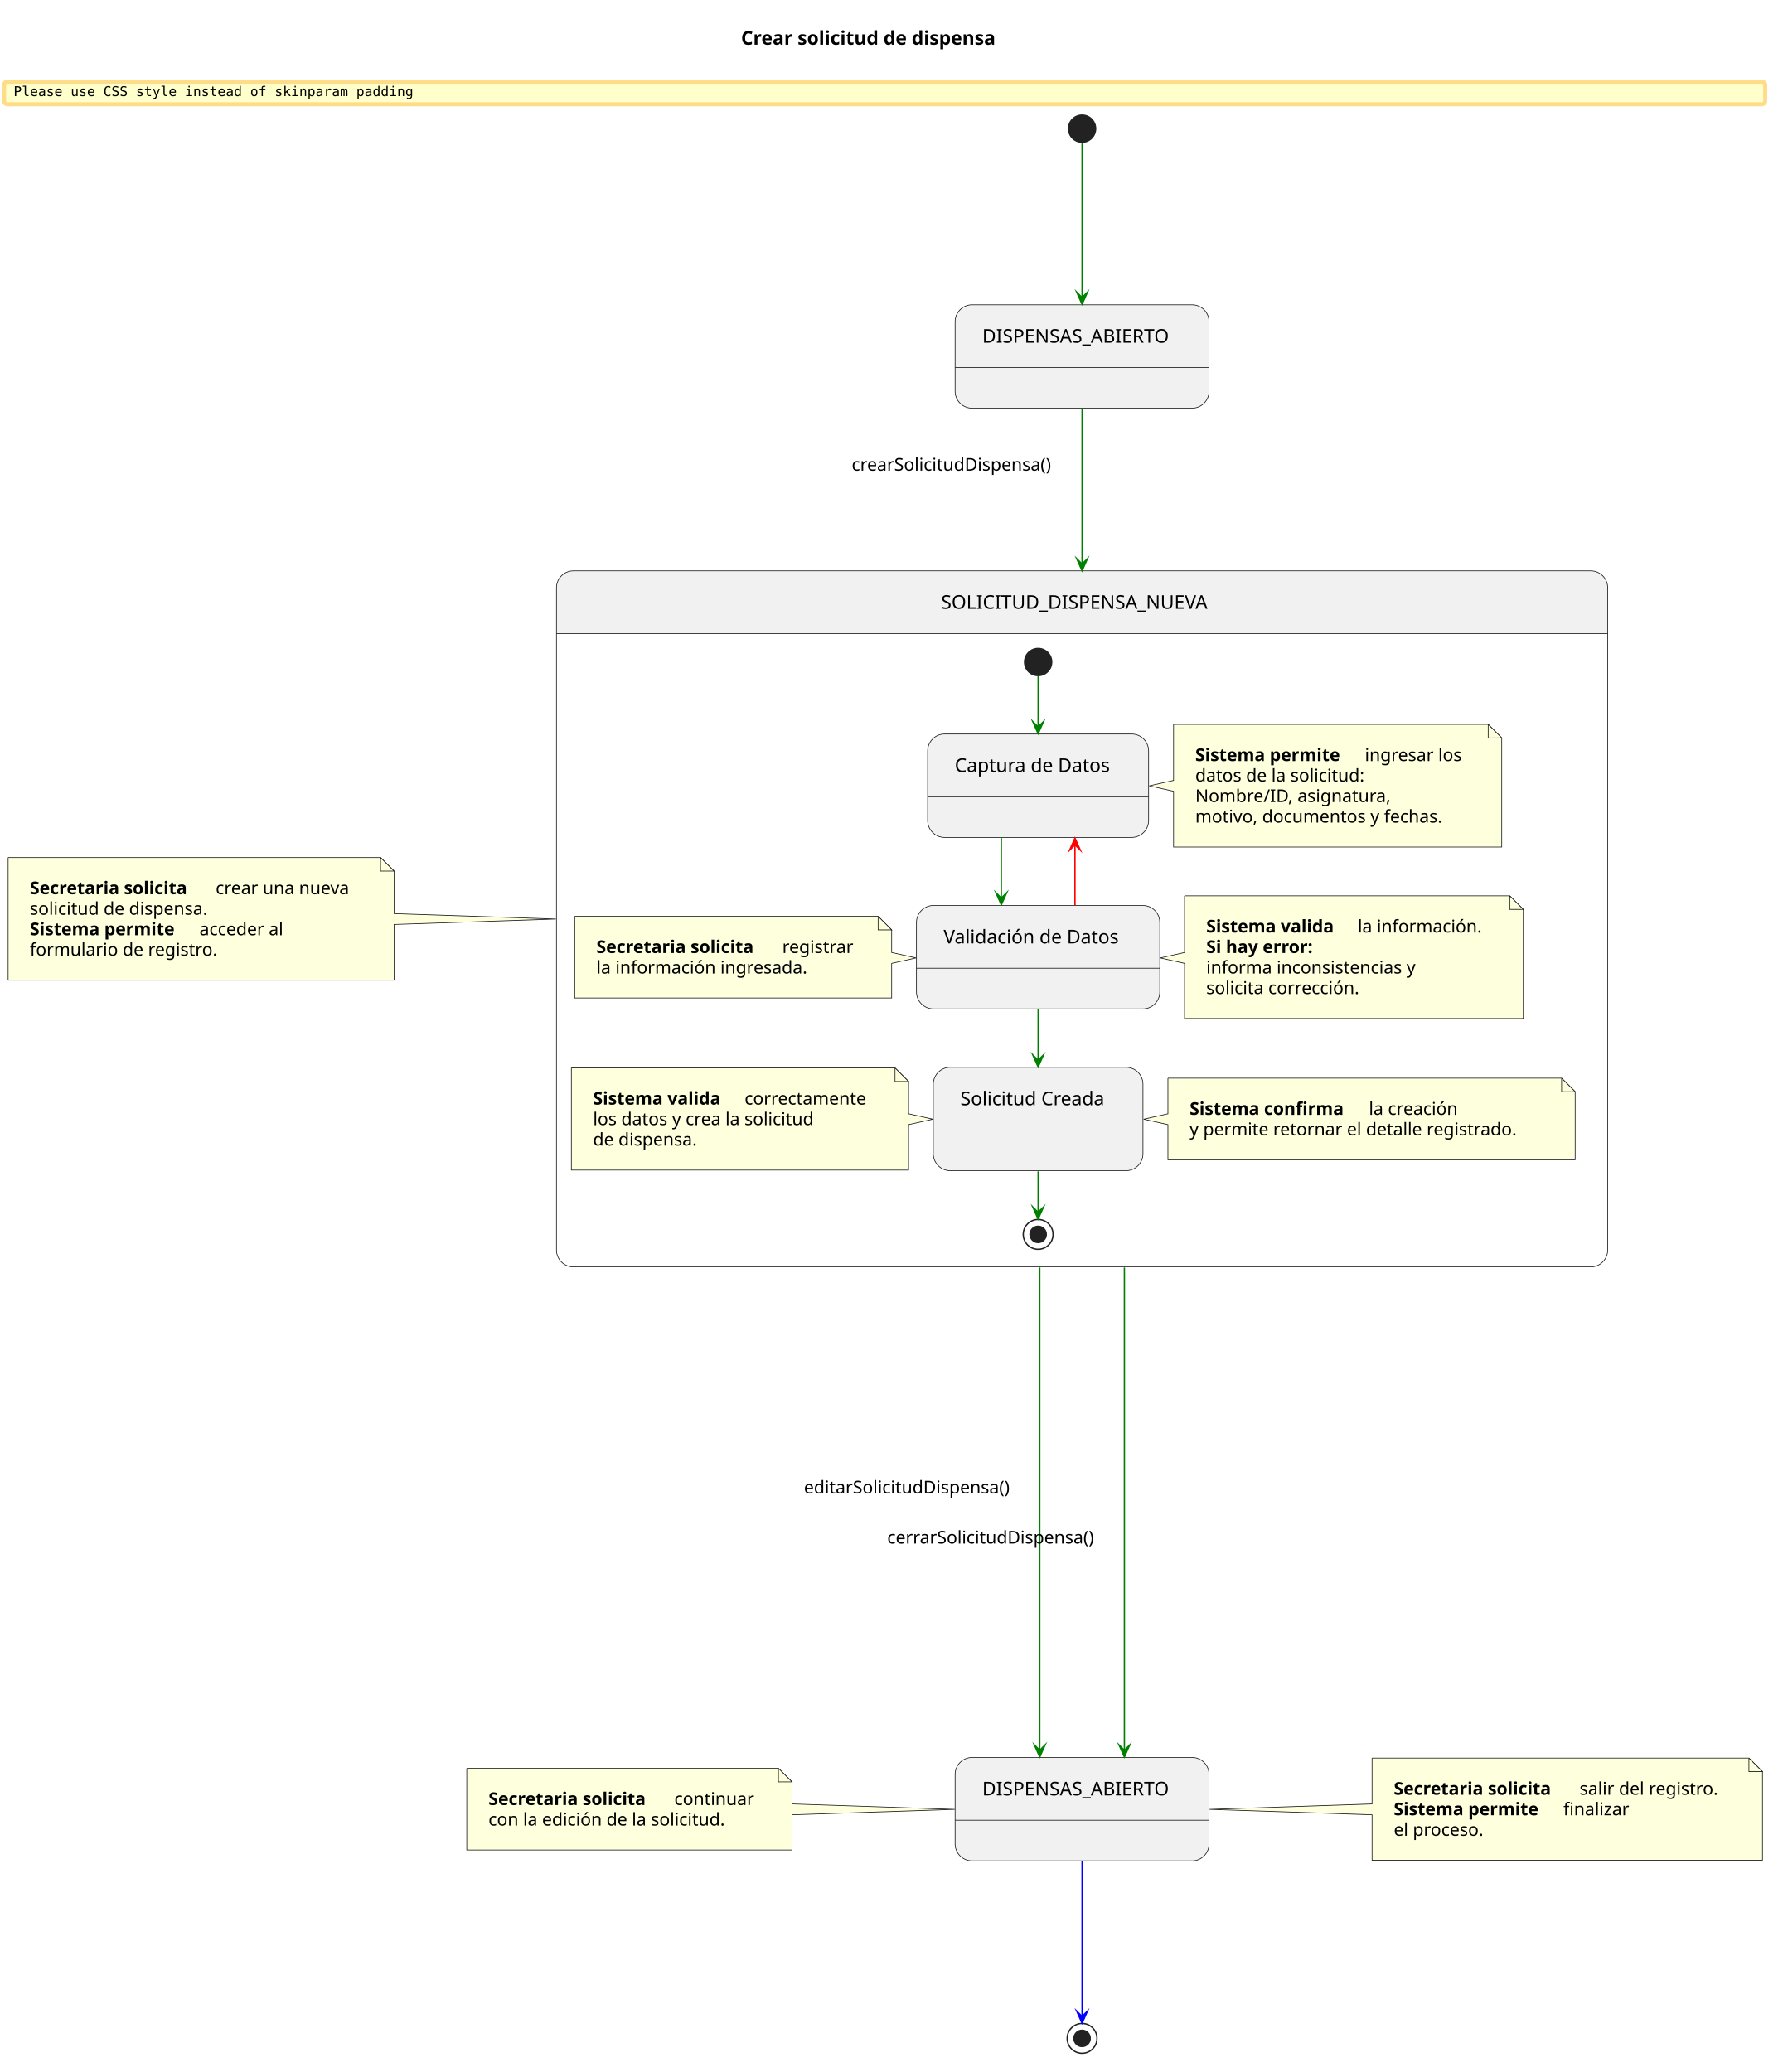
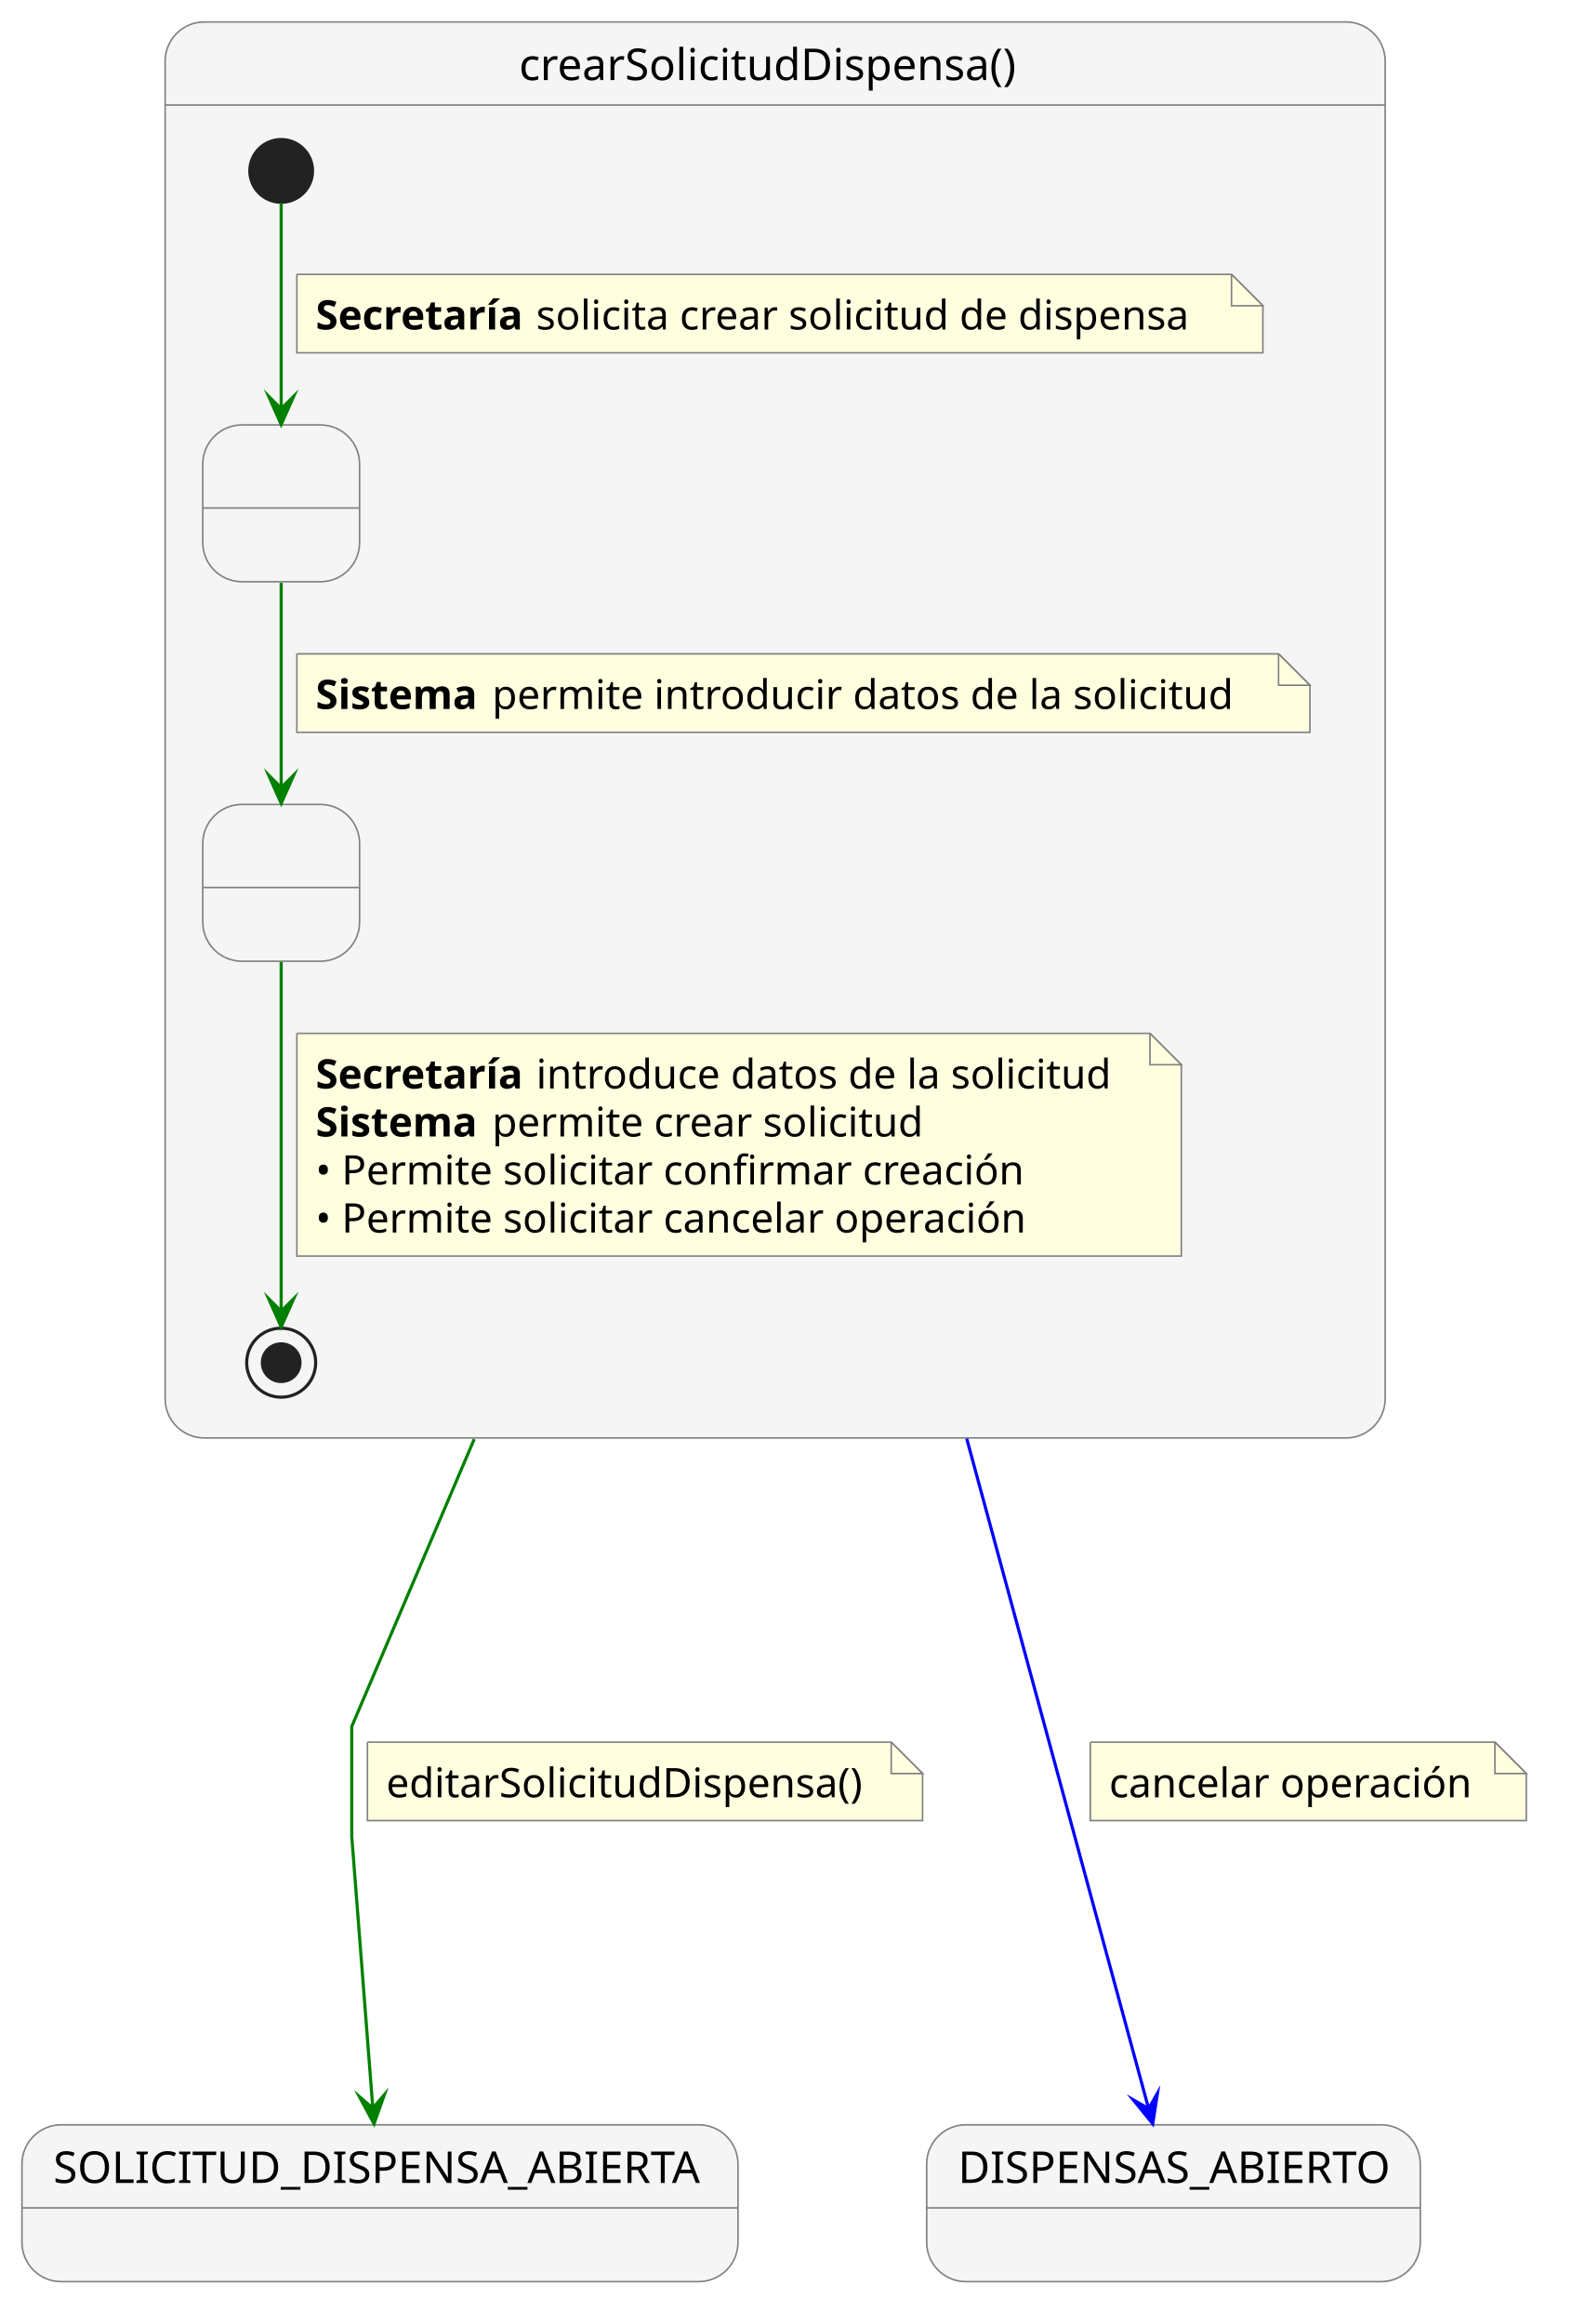
- <svg xmlns="http://www.w3.org/2000/svg" version="1.1" data-diagram-type="STATE" style="width:1315px;height:1529px;background:#FFFFFF;" width="1315px" height="1529px" viewBox="0 0 1315 1529" zoomAndPan="magnify" preserveAspectRatio="none" contentStyleType="text/css">
+ <svg xmlns="http://www.w3.org/2000/svg" contentStyleType="text/css" data-diagram-type="STATE" height="741px" preserveAspectRatio="none" style="width:501px;height:741px;background:#FFFFFF;" version="1.1" viewBox="0 0 501 741" width="501px" zoomAndPan="magnify">
  <defs />
  <g>
-     <g class="title" data-source-line="1">
-       <text x="546.756" y="32.995" fill="#000000" font-size="14" lengthAdjust="spacing" textLength="214.908" font-weight="700" font-family="sans-serif">Crear solicitud de dispensa</text>
-     </g>
-     <rect x="3" y="60.297" width="1299.42" height="16.641" fill="#FFFFCC" style="stroke:#FFDD88;stroke-width:3;" rx="2.5" ry="2.5" />
-     <text x="10" y="70.938" fill="#000000" font-size="10" lengthAdjust="spacing" textLength="295.005" font-family="monospace">Please use CSS style instead of skinparam padding</text>
-     <g class="entity" data-qualified-name="DISPENSAS_ABIERTO_INICIAL" id="ent0001" data-source-line="10">
-       <rect x="704.71" y="224.938" width="187.362" height="76.297" fill="#F1F1F1" style="stroke:#181818;stroke-width:0.5;" rx="12.5" ry="12.5" />
-       <line x1="704.71" y1="271.234" x2="892.072" y2="271.234" style="stroke:#181818;stroke-width:0.5;" />
-       <text x="724.71" y="252.933" fill="#000000" font-size="14" lengthAdjust="spacing" textLength="147.362" font-family="sans-serif">DISPENSAS_ABIERTO</text>
-     </g>
-     <g class="entity" data-qualified-name="SOLICITUD_DISPENSA_NUEVA_COMP" id="ent0002" data-source-line="11">
-       <path d="M423.07,421.238 L1173.709,421.238 A12.5,12.5 0 0 1 1186.209,433.738 L1186.209,467.534 L410.57,467.534 L410.57,433.738 A12.5,12.5 0 0 1 423.07,421.238" fill="#F1F1F1" />
-       <rect x="410.57" y="421.238" width="775.639" height="513.657" fill="none" style="stroke:#181818;stroke-width:0.5;" rx="12.5" ry="12.5" />
-       <line x1="410.57" y1="467.534" x2="1186.209" y2="467.534" style="stroke:#181818;stroke-width:0.5;" />
-       <text x="694.36" y="449.233" fill="#000000" font-size="14" lengthAdjust="spacing" textLength="208.059" font-family="sans-serif">SOLICITUD_DISPENSA_NUEVA</text>
-       <g class="entity" data-qualified-name="SOLICITUD_DISPENSA_NUEVA_COMP.CapturaDatos" id="ent0004" data-source-line="28">
-         <rect x="684.44" y="541.654" width="163.047" height="76.297" fill="#F1F1F1" style="stroke:#181818;stroke-width:0.5;" rx="12.5" ry="12.5" />
-         <line x1="684.44" y1="587.951" x2="847.487" y2="587.951" style="stroke:#181818;stroke-width:0.5;" />
-         <text x="704.44" y="569.649" fill="#000000" font-size="14" lengthAdjust="spacing" textLength="123.047" font-family="sans-serif">Captura de Datos</text>
+     <g class="entity" data-qualified-name="crearSolicitudDispensa" data-source-line="9" id="ent0001">
+       <path d="M65.15,7 L429.15,7 A12.5,12.5 0 0 1 441.65,19.5 L441.65,33.488 L52.65,33.488 L52.65,19.5 A12.5,12.5 0 0 1 65.15,7" fill="#F5F5F5" />
+       <path d="M52.65,33.488 L441.65,33.488 L441.65,445.988 A12.5,12.5 0 0 1 429.15,458.488 L65.15,458.488 A12.5,12.5 0 0 1 52.65,445.988 L52.65,33.488" fill="#F5F5F5" />
+       <rect fill="none" height="451.488" rx="12.5" ry="12.5" style="stroke:#808080;stroke-width:0.5;" width="389" x="52.65" y="7" />
+       <line style="stroke:#808080;stroke-width:0.5;" x1="52.65" x2="441.65" y1="33.488" y2="33.488" />
+       <text fill="#000000" font-family="sans-serif" font-size="14" lengthAdjust="spacing" textLength="163.29" x="165.505" y="25.535">crearSolicitudDispensa()</text>
+       <g class="entity" data-qualified-name="crearSolicitudDispensa.Paso1" data-source-line="11" id="ent0002">
+         <rect fill="#F5F5F5" height="50" rx="12.5" ry="12.5" style="stroke:#808080;stroke-width:0.5;" width="50" x="64.65" y="135.488" />
+         <line style="stroke:#808080;stroke-width:0.5;" x1="64.65" x2="114.65" y1="161.977" y2="161.977" />
+         <text fill="#000000" font-family="sans-serif" font-size="14" lengthAdjust="spacing" textLength="4.43" x="87.435" y="154.023"> </text>
      </g>
-       <g class="entity" data-qualified-name="SOLICITUD_DISPENSA_NUEVA_COMP.ValidarDatos" id="ent0005" data-source-line="29">
-         <rect x="676.2" y="668.184" width="179.535" height="76.297" fill="#F1F1F1" style="stroke:#181818;stroke-width:0.5;" rx="12.5" ry="12.5" />
-         <line x1="676.2" y1="714.481" x2="855.735" y2="714.481" style="stroke:#181818;stroke-width:0.5;" />
-         <text x="696.2" y="696.179" fill="#000000" font-size="14" lengthAdjust="spacing" textLength="139.535" font-family="sans-serif">Validación de Datos</text>
+       <g class="entity" data-qualified-name="crearSolicitudDispensa.Paso2" data-source-line="12" id="ent0003">
+         <rect fill="#F5F5F5" height="50" rx="12.5" ry="12.5" style="stroke:#808080;stroke-width:0.5;" width="50" x="64.65" y="256.488" />
+         <line style="stroke:#808080;stroke-width:0.5;" x1="64.65" x2="114.65" y1="282.977" y2="282.977" />
+         <text fill="#000000" font-family="sans-serif" font-size="14" lengthAdjust="spacing" textLength="4.43" x="87.435" y="275.023"> </text>
      </g>
-       <g class="entity" data-qualified-name="SOLICITUD_DISPENSA_NUEVA_COMP.CreacionExitosa" id="ent0006" data-source-line="30">
-         <rect x="688.61" y="787.594" width="154.707" height="76.297" fill="#F1F1F1" style="stroke:#181818;stroke-width:0.5;" rx="12.5" ry="12.5" />
-         <line x1="688.61" y1="833.891" x2="843.317" y2="833.891" style="stroke:#181818;stroke-width:0.5;" />
-         <text x="708.61" y="815.59" fill="#000000" font-size="14" lengthAdjust="spacing" textLength="114.707" font-family="sans-serif">Solicitud Creada</text>
+       <g class="start_entity" data-qualified-name="crearSolicitudDispensa..start.crearSolicitudDispensa" data-source-line="14" id="ent0006">
+         <ellipse cx="89.65" cy="54.488" fill="#222222" rx="10" ry="10" style="stroke:#222222;stroke-width:1;" />
      </g>
-       <g class="start_entity" data-qualified-name="SOLICITUD_DISPENSA_NUEVA_COMP..start.SOLICITUD_DISPENSA_NUEVA_COMP" id="ent0010" data-source-line="32">
-         <ellipse cx="765.97" cy="488.534" rx="10" ry="10" fill="#222222" style="stroke:#222222;stroke-width:1;" />
+       <g class="end_entity" data-qualified-name="crearSolicitudDispensa..end.crearSolicitudDispensa" data-source-line="24" id="ent0009">
+         <ellipse cx="89.65" cy="434.488" fill="none" rx="11" ry="11" style="stroke:#222222;stroke-width:1;" />
+         <ellipse cx="89.65" cy="434.488" fill="#222222" rx="6" ry="6" style="stroke:#222222;stroke-width:1;" />
      </g>
-       <g class="end_entity" data-qualified-name="SOLICITUD_DISPENSA_NUEVA_COMP..end.SOLICITUD_DISPENSA_NUEVA_COMP" id="ent0015" data-source-line="65">
-         <ellipse cx="765.97" cy="910.894" rx="11" ry="11" fill="none" style="stroke:#222222;stroke-width:1;" />
-         <ellipse cx="765.97" cy="910.894" rx="6" ry="6" fill="#222222" style="stroke:#222222;stroke-width:1;" />
+       <g class="link" data-entity-1="ent0006" data-entity-2="ent0002" data-link-type="dependency" data-source-line="14" id="lnk7">
+         <path d="M89.65,64.718 C89.65,80.428 89.65,107.848 89.65,130.358" fill="none" id="*start*crearSolicitudDispensa-to-Paso1" style="stroke:#008000;stroke-width:1;" />
+         <polygon fill="#008000" points="89.65,135.358,93.65,126.358,89.65,130.358,85.65,126.358,89.65,135.358" style="stroke:#008000;stroke-width:1;stroke-linejoin:miter;stroke-miterlimit:10;" />
+         <path d="M94.65,87.488 L94.65,112.488 L402.65,112.488 L402.65,97.488 L392.65,87.488 L94.65,87.488" fill="#FFFFE0" style="stroke:#808080;stroke-width:0.5;" />
+         <path d="M392.65,87.488 L392.65,97.488 L402.65,97.488 L392.65,87.488" fill="#FFFFE0" style="stroke:#808080;stroke-width:0.5;" />
+         <text fill="#000000" font-family="sans-serif" font-size="13" font-weight="700" lengthAdjust="spacing" textLength="66.181" x="100.65" y="105.057">Secretaría</text>
+         <text fill="#000000" font-family="sans-serif" font-size="13" lengthAdjust="spacing" textLength="217.706" x="170.944" y="105.057">solicita crear solicitud de dispensa</text>
      </g>
-       <g class="entity" data-qualified-name="SOLICITUD_DISPENSA_NUEVA_COMP.GMN24" id="ent0025" data-source-line="35">
-         <path d="M865.9,534.534 L865.9,575.894 L847.95,579.894 L865.9,583.894 L865.9,625.066 A0,0 0 0 0 865.9,625.066 L1108.032,625.066 A0,0 0 0 0 1108.032,625.066 L1108.032,544.534 L1098.032,534.534 L865.9,534.534 A0,0 0 0 0 865.9,534.534" style="stroke:#181818;stroke-width:0.5;" fill="#FEFFDD" />
-         <path d="M1098.032,534.534 L1098.032,544.534 L1108.032,544.534 L1098.032,534.534" style="stroke:#181818;stroke-width:0.5;" fill="#FEFFDD" />
-         <text x="881.9" y="561.601" fill="#000000" font-size="13" lengthAdjust="spacing" textLength="120.999" font-weight="700" font-family="sans-serif">Sistema permite</text>
-         <text x="1007.031" y="561.601" fill="#000000" font-size="13" lengthAdjust="spacing" textLength="76.001" font-family="sans-serif">ingresar los</text>
-         <text x="881.9" y="576.734" fill="#000000" font-size="13" lengthAdjust="spacing" textLength="134.945" font-family="sans-serif">datos de la solicitud:</text>
-         <text x="881.9" y="591.867" fill="#000000" font-size="13" lengthAdjust="spacing" textLength="152.014" font-family="sans-serif">Nombre/ID, asignatura,</text>
-         <text x="881.9" y="607" fill="#000000" font-size="13" lengthAdjust="spacing" textLength="196.346" font-family="sans-serif">motivo, documentos y fechas.</text>
+       <g class="link" data-entity-1="ent0002" data-entity-2="ent0003" data-link-type="dependency" data-source-line="19" id="lnk8">
+         <path d="M89.65,185.858 C89.65,206.388 89.65,230.628 89.65,251.148" fill="none" id="Paso1-to-Paso2" style="stroke:#008000;stroke-width:1;" />
+         <polygon fill="#008000" points="89.65,256.148,93.65,247.148,89.65,251.148,85.65,247.148,89.65,256.148" style="stroke:#008000;stroke-width:1;stroke-linejoin:miter;stroke-miterlimit:10;" />
+         <path d="M94.65,208.488 L94.65,233.488 L417.65,233.488 L417.65,218.488 L407.65,208.488 L94.65,208.488" fill="#FFFFE0" style="stroke:#808080;stroke-width:0.5;" />
+         <path d="M407.65,208.488 L407.65,218.488 L417.65,218.488 L407.65,208.488" fill="#FFFFE0" style="stroke:#808080;stroke-width:0.5;" />
+         <text fill="#000000" font-family="sans-serif" font-size="13" font-weight="700" lengthAdjust="spacing" textLength="52.14" x="100.65" y="226.057">Sistema</text>
+         <text fill="#000000" font-family="sans-serif" font-size="13" lengthAdjust="spacing" textLength="246.143" x="156.903" y="226.057">permite introducir datos de la solicitud</text>
      </g>
-       <g class="entity" data-qualified-name="SOLICITUD_DISPENSA_NUEVA_COMP.GMN27" id="ent0028" data-source-line="44">
-         <path d="M424.04,676.194 L424.04,736.46 A0,0 0 0 0 424.04,736.46 L657.901,736.46 A0,0 0 0 0 657.901,736.46 L657.901,710.894 L675.9,706.894 L657.901,702.894 L657.901,686.194 L647.901,676.194 L424.04,676.194 A0,0 0 0 0 424.04,676.194" style="stroke:#181818;stroke-width:0.5;" fill="#FEFFDD" />
-         <path d="M647.901,676.194 L647.901,686.194 L657.901,686.194 L647.901,676.194" style="stroke:#181818;stroke-width:0.5;" fill="#FEFFDD" />
-         <text x="440.04" y="703.261" fill="#000000" font-size="13" lengthAdjust="spacing" textLength="132.996" font-weight="700" font-family="sans-serif">Secretaria solicita</text>
-         <text x="577.168" y="703.261" fill="#000000" font-size="13" lengthAdjust="spacing" textLength="55.732" font-family="sans-serif">registrar</text>
-         <text x="440.04" y="718.394" fill="#000000" font-size="13" lengthAdjust="spacing" textLength="165.686" font-family="sans-serif">la información ingresada.</text>
-       </g>
-       <g class="entity" data-qualified-name="SOLICITUD_DISPENSA_NUEVA_COMP.GMN30" id="ent0031" data-source-line="51">
-         <path d="M873.99,661.064 L873.99,702.894 L856.05,706.894 L873.99,710.894 L873.99,751.596 A0,0 0 0 0 873.99,751.596 L1123.942,751.596 A0,0 0 0 0 1123.942,751.596 L1123.942,671.064 L1113.942,661.064 L873.99,661.064 A0,0 0 0 0 873.99,661.064" style="stroke:#181818;stroke-width:0.5;" fill="#FEFFDD" />
-         <path d="M1113.942,661.064 L1113.942,671.064 L1123.942,671.064 L1113.942,661.064" style="stroke:#181818;stroke-width:0.5;" fill="#FEFFDD" />
-         <text x="889.99" y="688.131" fill="#000000" font-size="13" lengthAdjust="spacing" textLength="107.669" font-weight="700" font-family="sans-serif">Sistema valida</text>
-         <text x="1001.791" y="688.131" fill="#000000" font-size="13" lengthAdjust="spacing" textLength="97.151" font-family="sans-serif">la información.</text>
-         <text x="889.99" y="703.264" fill="#000000" font-size="13" lengthAdjust="spacing" textLength="91.552" font-weight="700" font-family="sans-serif">Si hay error:</text>
-         <text x="889.99" y="718.397" fill="#000000" font-size="13" lengthAdjust="spacing" textLength="165.496" font-family="sans-serif">informa inconsistencias y</text>
-         <text x="889.99" y="733.53" fill="#000000" font-size="13" lengthAdjust="spacing" textLength="121.926" font-family="sans-serif">solicita corrección.</text>
-       </g>
-       <g class="entity" data-qualified-name="SOLICITUD_DISPENSA_NUEVA_COMP.GMN33" id="ent0034" data-source-line="60">
-         <path d="M421.57,788.044 L421.57,863.443 A0,0 0 0 0 421.57,863.443 L670.367,863.443 A0,0 0 0 0 670.367,863.443 L670.367,829.894 L688.26,825.894 L670.367,821.894 L670.367,798.044 L660.367,788.044 L421.57,788.044 A0,0 0 0 0 421.57,788.044" style="stroke:#181818;stroke-width:0.5;" fill="#FEFFDD" />
-         <path d="M660.367,788.044 L660.367,798.044 L670.367,798.044 L660.367,788.044" style="stroke:#181818;stroke-width:0.5;" fill="#FEFFDD" />
-         <text x="437.57" y="815.111" fill="#000000" font-size="13" lengthAdjust="spacing" textLength="107.669" font-weight="700" font-family="sans-serif">Sistema valida</text>
-         <text x="549.371" y="815.111" fill="#000000" font-size="13" lengthAdjust="spacing" textLength="95.996" font-family="sans-serif">correctamente</text>
-         <text x="437.57" y="830.244" fill="#000000" font-size="13" lengthAdjust="spacing" textLength="177.068" font-family="sans-serif">los datos y crea la solicitud</text>
-         <text x="437.57" y="845.377" fill="#000000" font-size="13" lengthAdjust="spacing" textLength="82.38" font-family="sans-serif">de dispensa.</text>
-       </g>
-       <g class="entity" data-qualified-name="SOLICITUD_DISPENSA_NUEVA_COMP.GMN36" id="ent0037" data-source-line="68">
-         <path d="M861.73,795.614 L861.73,821.894 L843.8,825.894 L861.73,829.894 L861.73,855.88 A0,0 0 0 0 861.73,855.88 L1162.209,855.88 A0,0 0 0 0 1162.209,855.88 L1162.209,805.614 L1152.209,795.614 L861.73,795.614 A0,0 0 0 0 861.73,795.614" style="stroke:#181818;stroke-width:0.5;" fill="#FEFFDD" />
-         <path d="M1152.209,795.614 L1152.209,805.614 L1162.209,805.614 L1152.209,795.614" style="stroke:#181818;stroke-width:0.5;" fill="#FEFFDD" />
-         <text x="877.73" y="822.681" fill="#000000" font-size="13" lengthAdjust="spacing" textLength="128.166" font-weight="700" font-family="sans-serif">Sistema confirma</text>
-         <text x="1010.028" y="822.681" fill="#000000" font-size="13" lengthAdjust="spacing" textLength="71.119" font-family="sans-serif">la creación</text>
-         <text x="877.73" y="837.814" fill="#000000" font-size="13" lengthAdjust="spacing" textLength="259.479" font-family="sans-serif">y permite retornar el detalle registrado.</text>
-       </g>
-       <g class="link" data-entity-1="ent0010" data-entity-2="ent0004" id="lnk11" data-source-line="32" data-link-type="dependency">
-         <path d="M765.97,499.004 C765.97,509.394 765.97,520.964 765.97,536.404" style="stroke:#008000;stroke-width:1;" fill="none" id="*start*SOLICITUD_DISPENSA_NUEVA_COMP-to-CapturaDatos" />
-         <polygon points="765.97,541.404,769.97,532.404,765.97,536.404,761.97,532.404,765.97,541.404" fill="#008000" style="stroke:#008000;stroke-width:1;stroke-linejoin:miter;stroke-miterlimit:10;" />
-       </g>
-       <g class="link" data-entity-1="ent0004" data-entity-2="ent0005" id="lnk12" data-source-line="41" data-link-type="dependency">
-         <path d="M738.79,618.104 C738.79,633.814 738.79,646.974 738.79,662.714" style="stroke:#008000;stroke-width:1;" fill="none" id="CapturaDatos-to-ValidarDatos" />
-         <polygon points="738.79,667.714,742.79,658.714,738.79,662.714,734.79,658.714,738.79,667.714" fill="#008000" style="stroke:#008000;stroke-width:1;stroke-linejoin:miter;stroke-miterlimit:10;" />
-       </g>
-       <g class="link" data-entity-1="ent0005" data-entity-2="ent0004" id="lnk13" data-source-line="48" data-link-type="dependency">
-         <path d="M793.14,668.024 C793.14,652.314 793.14,639.154 793.14,623.414" style="stroke:#FF0000;stroke-width:1;" fill="none" id="ValidarDatos-to-CapturaDatos" />
-         <polygon points="793.14,618.414,789.14,627.414,793.14,623.414,797.14,627.414,793.14,618.414" fill="#FF0000" style="stroke:#FF0000;stroke-width:1;stroke-linejoin:miter;stroke-miterlimit:10;" />
-       </g>
-       <g class="link" data-entity-1="ent0005" data-entity-2="ent0006" id="lnk14" data-source-line="57" data-link-type="dependency">
-         <path d="M765.97,744.774 C765.97,758.404 765.97,768.744 765.97,782.374" style="stroke:#008000;stroke-width:1;" fill="none" id="ValidarDatos-to-CreacionExitosa" />
-         <polygon points="765.97,787.374,769.97,778.374,765.97,782.374,761.97,778.374,765.97,787.374" fill="#008000" style="stroke:#008000;stroke-width:1;stroke-linejoin:miter;stroke-miterlimit:10;" />
-       </g>
-       <g class="link" data-entity-1="ent0006" data-entity-2="ent0015" id="lnk16" data-source-line="65" data-link-type="dependency">
-         <path d="M765.97,864.334 C765.97,877.184 765.97,885.524 765.97,894.604" style="stroke:#008000;stroke-width:1;" fill="none" id="CreacionExitosa-to-*end*SOLICITUD_DISPENSA_NUEVA_COMP" />
-         <polygon points="765.97,899.604,769.97,890.604,765.97,894.604,761.97,890.604,765.97,899.604" fill="#008000" style="stroke:#008000;stroke-width:1;stroke-linejoin:miter;stroke-miterlimit:10;" />
+       <g class="link" data-entity-1="ent0003" data-entity-2="ent0009" data-link-type="dependency" data-source-line="24" id="lnk10">
+         <path d="M89.65,306.748 C89.65,340.258 89.65,394.278 89.65,418.088" fill="none" id="Paso2-to-*end*crearSolicitudDispensa" style="stroke:#008000;stroke-width:1;" />
+         <polygon fill="#008000" points="89.65,423.088,93.65,414.088,89.65,418.088,85.65,414.088,89.65,423.088" style="stroke:#008000;stroke-width:1;stroke-linejoin:miter;stroke-miterlimit:10;" />
+         <path d="M94.65,329.488 L94.65,400.488 L376.65,400.488 L376.65,339.488 L366.65,329.488 L94.65,329.488" fill="#FFFFE0" style="stroke:#808080;stroke-width:0.5;" />
+         <path d="M366.65,329.488 L366.65,339.488 L376.65,339.488 L366.65,329.488" fill="#FFFFE0" style="stroke:#808080;stroke-width:0.5;" />
+         <text fill="#000000" font-family="sans-serif" font-size="13" font-weight="700" lengthAdjust="spacing" textLength="66.181" x="100.65" y="347.057">Secretaría</text>
+         <text fill="#000000" font-family="sans-serif" font-size="13" lengthAdjust="spacing" textLength="191.452" x="170.944" y="347.057">introduce datos de la solicitud</text>
+         <text fill="#000000" font-family="sans-serif" font-size="13" font-weight="700" lengthAdjust="spacing" textLength="52.14" x="100.65" y="362.367">Sistema</text>
+         <text fill="#000000" font-family="sans-serif" font-size="13" lengthAdjust="spacing" textLength="142.346" x="156.903" y="362.367">permite crear solicitud</text>
+         <text fill="#000000" font-family="sans-serif" font-size="13" lengthAdjust="spacing" textLength="235.466" x="100.65" y="377.678">• Permite solicitar confirmar creación</text>
+         <text fill="#000000" font-family="sans-serif" font-size="13" lengthAdjust="spacing" textLength="235.834" x="100.65" y="392.988">• Permite solicitar cancelar operación</text>
      </g>
    </g>
-     <g class="entity" data-qualified-name="DISPENSAS_ABIERTO_FINAL" id="ent0003" data-source-line="12">
-       <rect x="704.71" y="1296.888" width="187.362" height="76.297" fill="#F1F1F1" style="stroke:#181818;stroke-width:0.5;" rx="12.5" ry="12.5" />
-       <line x1="704.71" y1="1343.184" x2="892.072" y2="1343.184" style="stroke:#181818;stroke-width:0.5;" />
-       <text x="724.71" y="1324.883" fill="#000000" font-size="14" lengthAdjust="spacing" textLength="147.362" font-family="sans-serif">DISPENSAS_ABIERTO</text>
+     <g class="entity" data-qualified-name="SOLICITUD_DISPENSA_ABIERTA" data-source-line="33" id="ent0004">
+       <rect fill="#F5F5F5" height="50" rx="12.5" ry="12.5" style="stroke:#808080;stroke-width:0.5;" width="228.298" x="7" y="677.49" />
+       <line style="stroke:#808080;stroke-width:0.5;" x1="7" x2="235.298" y1="703.978" y2="703.978" />
+       <text fill="#000000" font-family="sans-serif" font-size="14" lengthAdjust="spacing" textLength="208.298" x="17" y="696.025">SOLICITUD_DISPENSA_ABIERTA</text>
    </g>
-     <g class="start_entity" data-qualified-name=".start." id="ent0007" data-source-line="14">
-       <ellipse cx="798.39" cy="94.938" rx="10" ry="10" fill="#222222" style="stroke:#222222;stroke-width:1;" />
+     <g class="entity" data-qualified-name="DISPENSAS_ABIERTO" data-source-line="34" id="ent0005">
+       <rect fill="#F5F5F5" height="50" rx="12.5" ry="12.5" style="stroke:#808080;stroke-width:0.5;" width="157.382" x="295.46" y="677.49" />
+       <line style="stroke:#808080;stroke-width:0.5;" x1="295.46" x2="452.842" y1="703.978" y2="703.978" />
+       <text fill="#000000" font-family="sans-serif" font-size="14" lengthAdjust="spacing" textLength="137.382" x="305.46" y="696.025">DISPENSAS_ABIERTO</text>
    </g>
-     <g class="end_entity" data-qualified-name=".end." id="ent0019" data-source-line="90">
-       <ellipse cx="798.39" cy="1504.188" rx="11" ry="11" fill="none" style="stroke:#222222;stroke-width:1;" />
-       <ellipse cx="798.39" cy="1504.188" rx="6" ry="6" fill="#222222" style="stroke:#222222;stroke-width:1;" />
+     <g class="link" data-entity-1="ent0001" data-entity-2="ent0004" data-link-type="dependency" data-source-line="36" id="lnk11">
+       <path d="M151.2,458.87 C129.21,510.47 112.15,550.49 112.15,550.49 C112.15,550.49 112.15,585.49 112.15,585.49 C112.15,585.49 116.233,638.175 118.873,672.185" fill="none" id="crearSolicitudDispensa-to-SOLICITUD_DISPENSA_ABIERTA" style="stroke:#008000;stroke-width:1;" />
+       <polygon fill="#008000" points="119.26,677.17,122.552,667.887,118.873,672.185,114.576,668.507,119.26,677.17" style="stroke:#008000;stroke-width:1;stroke-linejoin:miter;stroke-miterlimit:10;" />
+       <path d="M117.15,555.49 L117.15,580.49 L294.15,580.49 L294.15,565.49 L284.15,555.49 L117.15,555.49" fill="#FFFFE0" style="stroke:#808080;stroke-width:0.5;" />
+       <path d="M284.15,555.49 L284.15,565.49 L294.15,565.49 L284.15,555.49" fill="#FFFFE0" style="stroke:#808080;stroke-width:0.5;" />
+       <text fill="#000000" font-family="sans-serif" font-size="13" lengthAdjust="spacing" textLength="156.451" x="123.15" y="573.058">editarSolicitudDispensa()</text>
    </g>
-     <g class="entity" data-qualified-name="GMN21" id="ent0022" data-source-line="19">
-       <path d="M6,632.798 L6,723.329 A0,0 0 0 0 6,723.329 L290.775,723.329 A0,0 0 0 0 290.775,723.329 L290.775,682.188 L410.21,678.188 L290.775,674.188 L290.775,642.798 L280.775,632.798 L6,632.798 A0,0 0 0 0 6,632.798" style="stroke:#181818;stroke-width:0.5;" fill="#FEFFDD" />
-       <path d="M280.775,632.798 L280.775,642.798 L290.775,642.798 L280.775,632.798" style="stroke:#181818;stroke-width:0.5;" fill="#FEFFDD" />
-       <text x="22" y="659.864" fill="#000000" font-size="13" lengthAdjust="spacing" textLength="132.996" font-weight="700" font-family="sans-serif">Secretaria solicita</text>
-       <text x="159.128" y="659.864" fill="#000000" font-size="13" lengthAdjust="spacing" textLength="106.647" font-family="sans-serif">crear una nueva</text>
-       <text x="22" y="674.997" fill="#000000" font-size="13" lengthAdjust="spacing" textLength="140.81" font-family="sans-serif">solicitud de dispensa.</text>
-       <text x="22" y="690.13" fill="#000000" font-size="13" lengthAdjust="spacing" textLength="120.999" font-weight="700" font-family="sans-serif">Sistema permite</text>
-       <text x="147.131" y="690.13" fill="#000000" font-size="13" lengthAdjust="spacing" textLength="67.564" font-family="sans-serif">acceder al</text>
-       <text x="22" y="705.263" fill="#000000" font-size="13" lengthAdjust="spacing" textLength="146.288" font-family="sans-serif">formulario de registro.</text>
-     </g>
-     <g class="entity" data-qualified-name="GMN39" id="ent0040" data-source-line="76">
-       <path d="M344.4,1304.908 L344.4,1365.173 A0,0 0 0 0 344.4,1365.173 L584.367,1365.173 A0,0 0 0 0 584.367,1365.173 L584.367,1339.188 L704.45,1335.188 L584.367,1331.188 L584.367,1314.908 L574.367,1304.908 L344.4,1304.908 A0,0 0 0 0 344.4,1304.908" style="stroke:#181818;stroke-width:0.5;" fill="#FEFFDD" />
-       <path d="M574.367,1304.908 L574.367,1314.908 L584.367,1314.908 L574.367,1304.908" style="stroke:#181818;stroke-width:0.5;" fill="#FEFFDD" />
-       <text x="360.4" y="1331.974" fill="#000000" font-size="13" lengthAdjust="spacing" textLength="132.996" font-weight="700" font-family="sans-serif">Secretaria solicita</text>
-       <text x="497.528" y="1331.974" fill="#000000" font-size="13" lengthAdjust="spacing" textLength="61.839" font-family="sans-serif">continuar</text>
-       <text x="360.4" y="1347.107" fill="#000000" font-size="13" lengthAdjust="spacing" textLength="188.652" font-family="sans-serif">con la edición de la solicitud.</text>
-     </g>
-     <g class="entity" data-qualified-name="GMN42" id="ent0043" data-source-line="84">
-       <path d="M1012.35,1297.338 L1012.35,1331.188 L892.45,1335.188 L1012.35,1339.188 L1012.35,1372.736 A0,0 0 0 0 1012.35,1372.736 L1300.42,1372.736 A0,0 0 0 0 1300.42,1372.736 L1300.42,1307.338 L1290.42,1297.338 L1012.35,1297.338 A0,0 0 0 0 1012.35,1297.338" style="stroke:#181818;stroke-width:0.5;" fill="#FEFFDD" />
-       <path d="M1290.42,1297.338 L1290.42,1307.338 L1300.42,1307.338 L1290.42,1297.338" style="stroke:#181818;stroke-width:0.5;" fill="#FEFFDD" />
-       <text x="1028.35" y="1324.404" fill="#000000" font-size="13" lengthAdjust="spacing" textLength="132.996" font-weight="700" font-family="sans-serif">Secretaria solicita</text>
-       <text x="1165.478" y="1324.404" fill="#000000" font-size="13" lengthAdjust="spacing" textLength="109.941" font-family="sans-serif">salir del registro.</text>
-       <text x="1028.35" y="1339.537" fill="#000000" font-size="13" lengthAdjust="spacing" textLength="120.999" font-weight="700" font-family="sans-serif">Sistema permite</text>
-       <text x="1153.481" y="1339.537" fill="#000000" font-size="13" lengthAdjust="spacing" textLength="51.752" font-family="sans-serif">finalizar</text>
-       <text x="1028.35" y="1354.67" fill="#000000" font-size="13" lengthAdjust="spacing" textLength="71.297" font-family="sans-serif">el proceso.</text>
-     </g>
-     <g class="link" data-entity-1="ent0007" data-entity-2="ent0001" id="lnk8" data-source-line="14" data-link-type="dependency">
-       <path d="M798.39,105.198 C798.39,128.377 798.39,180.748 798.39,219.558" style="stroke:#008000;stroke-width:1;" fill="none" id="*start*-to-DISPENSAS_ABIERTO_INICIAL" />
-       <polygon points="798.39,224.558,802.39,215.558,798.39,219.558,794.39,215.558,798.39,224.558" fill="#008000" style="stroke:#008000;stroke-width:1;stroke-linejoin:miter;stroke-miterlimit:10;" />
-     </g>
-     <g class="link" data-entity-1="ent0001" data-entity-2="ent0002" id="lnk9" data-source-line="16" data-link-type="dependency">
-       <path d="M798.39,301.377 C798.39,330.777 798.39,369.188 798.39,416.188" style="stroke:#008000;stroke-width:1;" fill="none" id="DISPENSAS_ABIERTO_INICIAL-to-SOLICITUD_DISPENSA_NUEVA_COMP" />
-       <polygon points="798.39,421.188,802.39,412.188,798.39,416.188,794.39,412.188,798.39,421.188" fill="#008000" style="stroke:#008000;stroke-width:1;stroke-linejoin:miter;stroke-miterlimit:10;" />
-       <text x="628.39" y="347.354" fill="#000000" font-size="13" lengthAdjust="spacing" textLength="159.345" font-family="sans-serif">crearSolicitudDispensa()</text>
-     </g>
-     <g class="link" data-entity-1="ent0002" data-entity-2="ent0003" id="lnk17" data-source-line="73" data-link-type="dependency">
-       <path d="M767.16,935.357 C767.16,1072.217 767.16,1221.398 767.16,1291.568" style="stroke:#008000;stroke-width:1;" fill="none" id="SOLICITUD_DISPENSA_NUEVA_COMP-to-DISPENSAS_ABIERTO_FINAL" />
-       <polygon points="767.16,1296.568,771.16,1287.568,767.16,1291.568,763.16,1287.568,767.16,1296.568" fill="#008000" style="stroke:#008000;stroke-width:1;stroke-linejoin:miter;stroke-miterlimit:10;" />
-       <text x="593.16" y="1102.034" fill="#000000" font-size="13" lengthAdjust="spacing" textLength="163.814" font-family="sans-serif">editarSolicitudDispensa()</text>
-     </g>
-     <g class="link" data-entity-1="ent0002" data-entity-2="ent0003" id="lnk18" data-source-line="81" data-link-type="dependency">
-       <path d="M829.61,935.357 C829.61,1072.217 829.61,1221.398 829.61,1291.568" style="stroke:#008000;stroke-width:1;" fill="none" id="SOLICITUD_DISPENSA_NUEVA_COMP-to-DISPENSAS_ABIERTO_FINAL-1" />
-       <polygon points="829.61,1296.568,833.61,1287.568,829.61,1291.568,825.61,1287.568,829.61,1296.568" fill="#008000" style="stroke:#008000;stroke-width:1;stroke-linejoin:miter;stroke-miterlimit:10;" />
-       <text x="654.61" y="1139.034" fill="#000000" font-size="13" lengthAdjust="spacing" textLength="164.69" font-family="sans-serif">cerrarSolicitudDispensa()</text>
-     </g>
-     <g class="link" data-entity-1="ent0003" data-entity-2="ent0019" id="lnk20" data-source-line="90" data-link-type="dependency">
-       <path d="M798.39,1373.418 C798.39,1412.017 798.39,1464.138 798.39,1488.037" style="stroke:#0000FF;stroke-width:1;" fill="none" id="DISPENSAS_ABIERTO_FINAL-to-*end*" />
-       <polygon points="798.39,1493.037,802.39,1484.037,798.39,1488.037,794.39,1484.037,798.39,1493.037" fill="#0000FF" style="stroke:#0000FF;stroke-width:1;stroke-linejoin:miter;stroke-miterlimit:10;" />
+     <g class="link" data-entity-1="ent0001" data-entity-2="ent0005" data-link-type="dependency" data-source-line="41" id="lnk12">
+       <path d="M308.23,458.71 C332,546.24 354.911,630.615 366.231,672.335" fill="none" id="crearSolicitudDispensa-to-DISPENSAS_ABIERTO" style="stroke:#0000FF;stroke-width:1;" />
+       <polygon fill="#0000FF" points="367.54,677.16,369.044,667.427,366.231,672.335,361.323,669.521,367.54,677.16" style="stroke:#0000FF;stroke-width:1;stroke-linejoin:miter;stroke-miterlimit:10;" />
+       <path d="M347.63,555.49 L347.63,580.49 L486.63,580.49 L486.63,565.49 L476.63,555.49 L347.63,555.49" fill="#FFFFE0" style="stroke:#808080;stroke-width:0.5;" />
+       <path d="M476.63,555.49 L476.63,565.49 L486.63,565.49 L476.63,555.49" fill="#FFFFE0" style="stroke:#808080;stroke-width:0.5;" />
+       <text fill="#000000" font-family="sans-serif" font-size="13" lengthAdjust="spacing" textLength="118.555" x="353.63" y="573.058">cancelar operación</text>
    </g>
  </g>
</svg>
